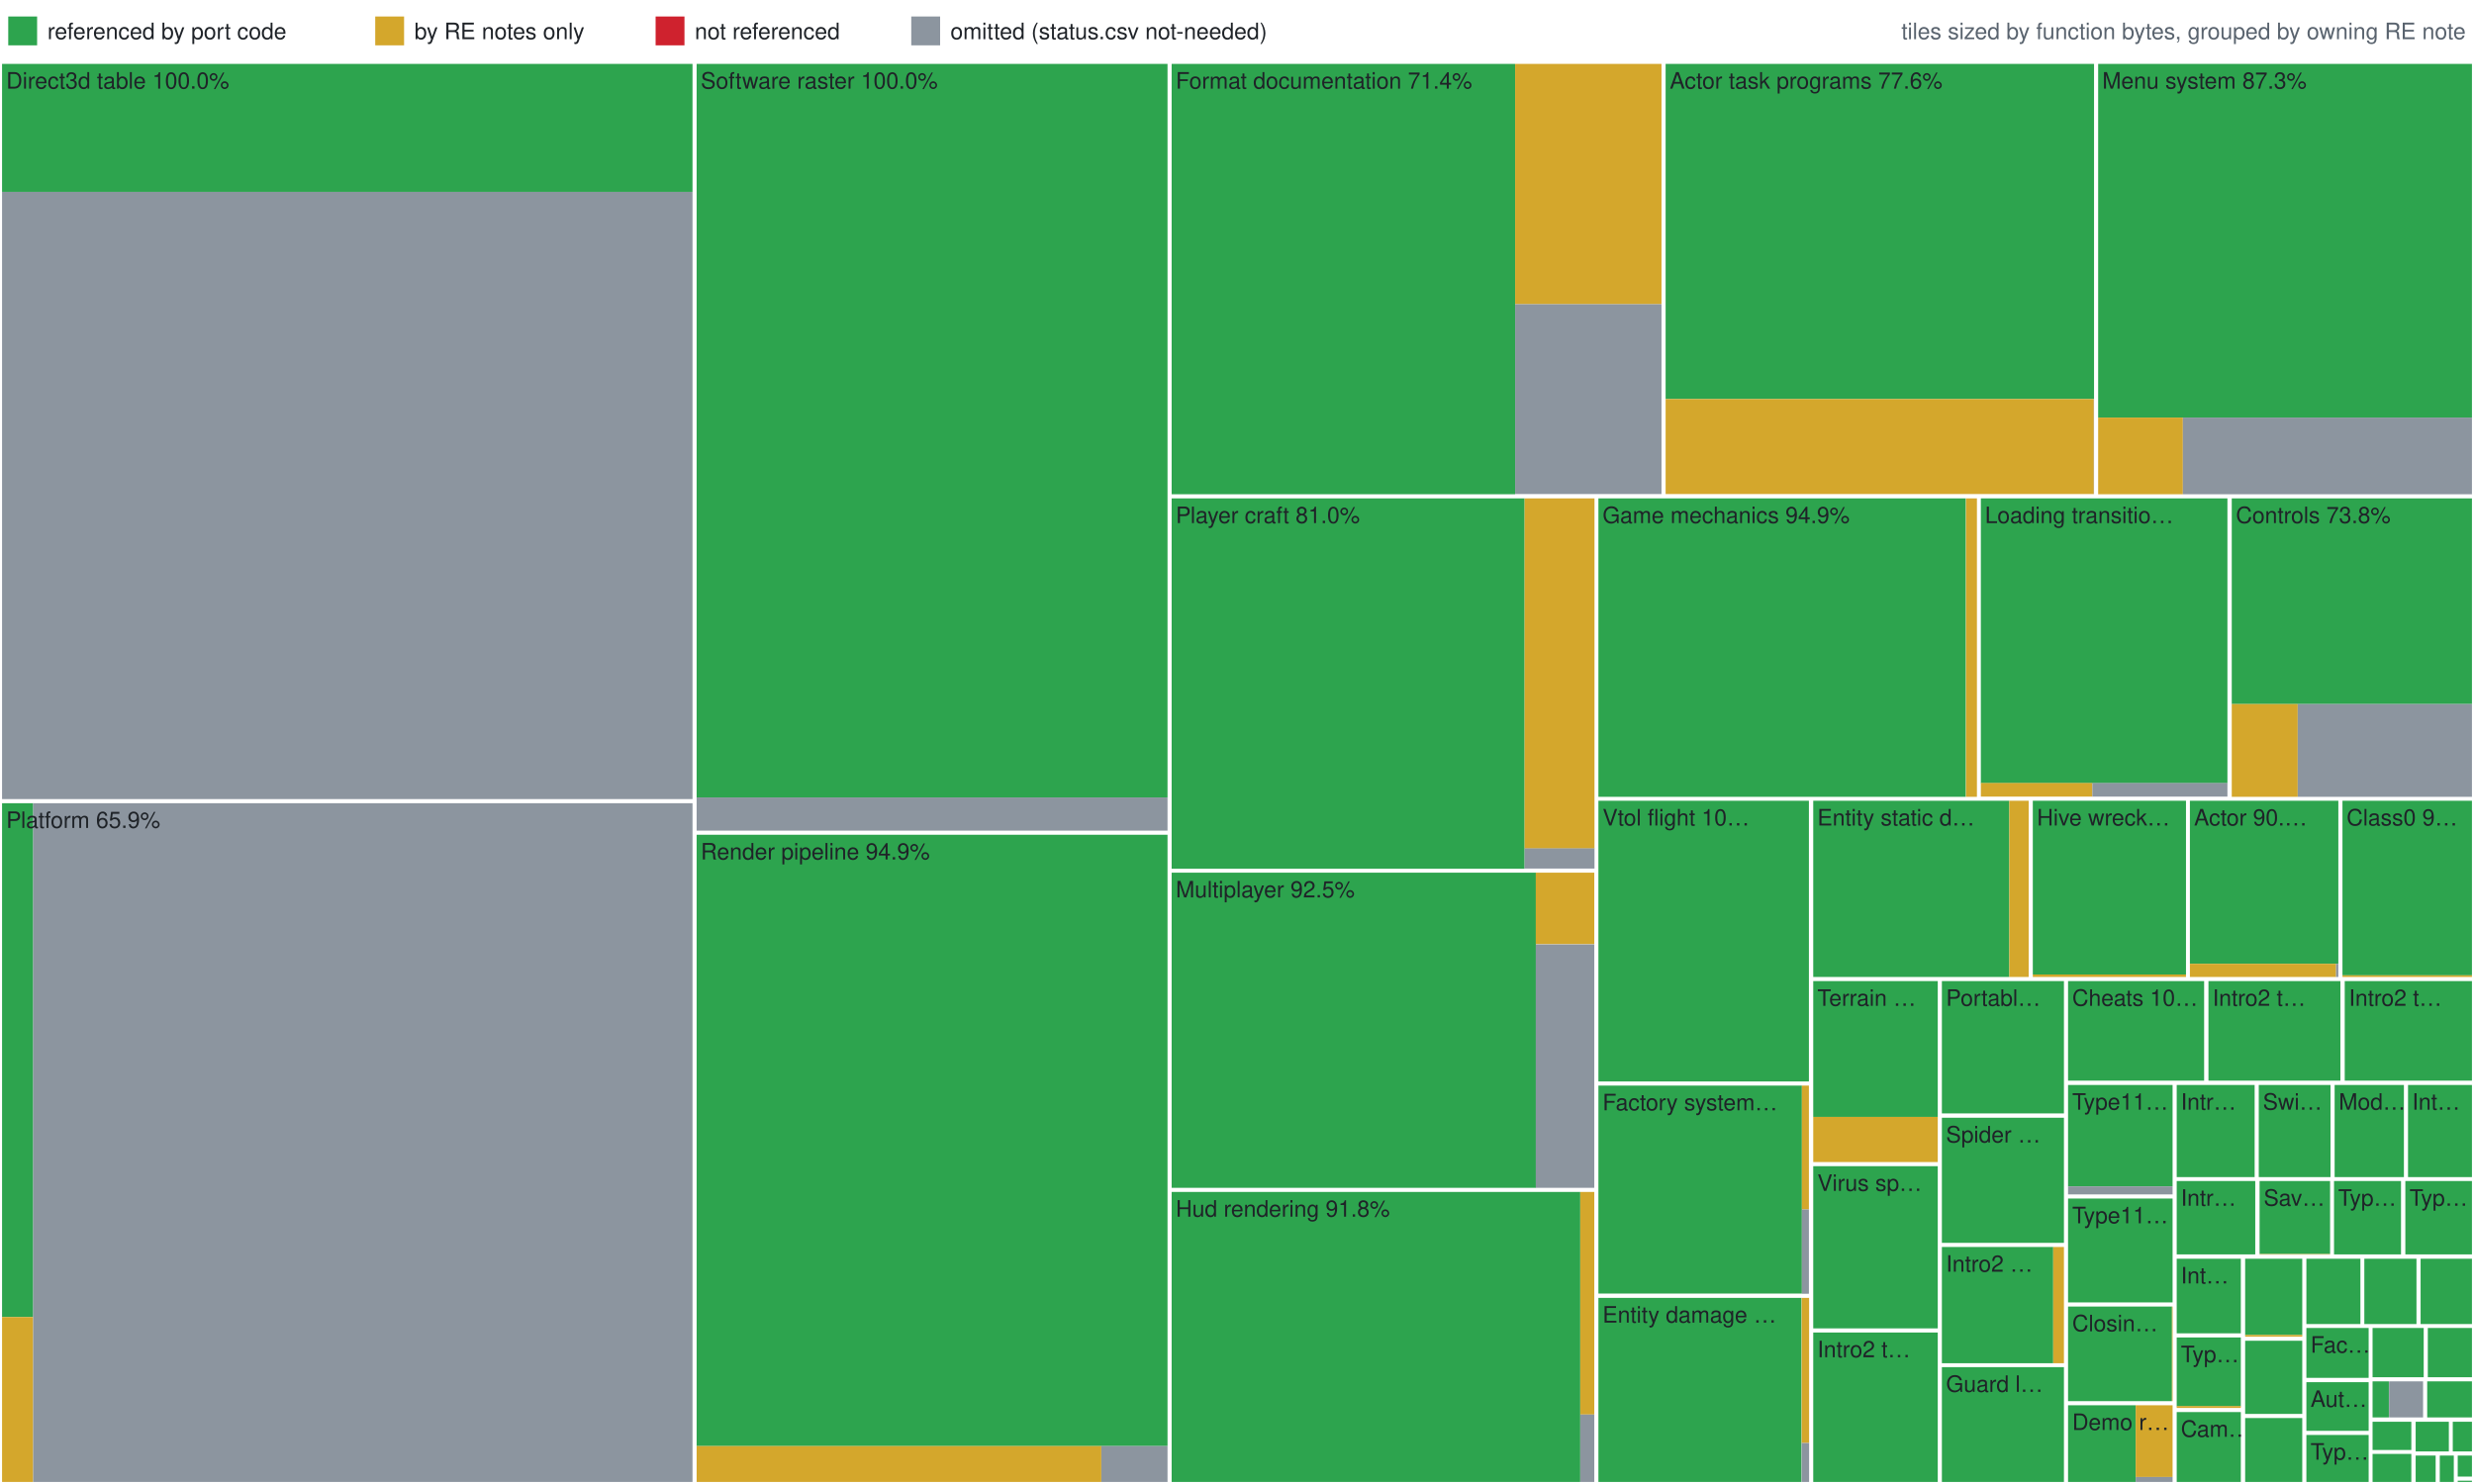
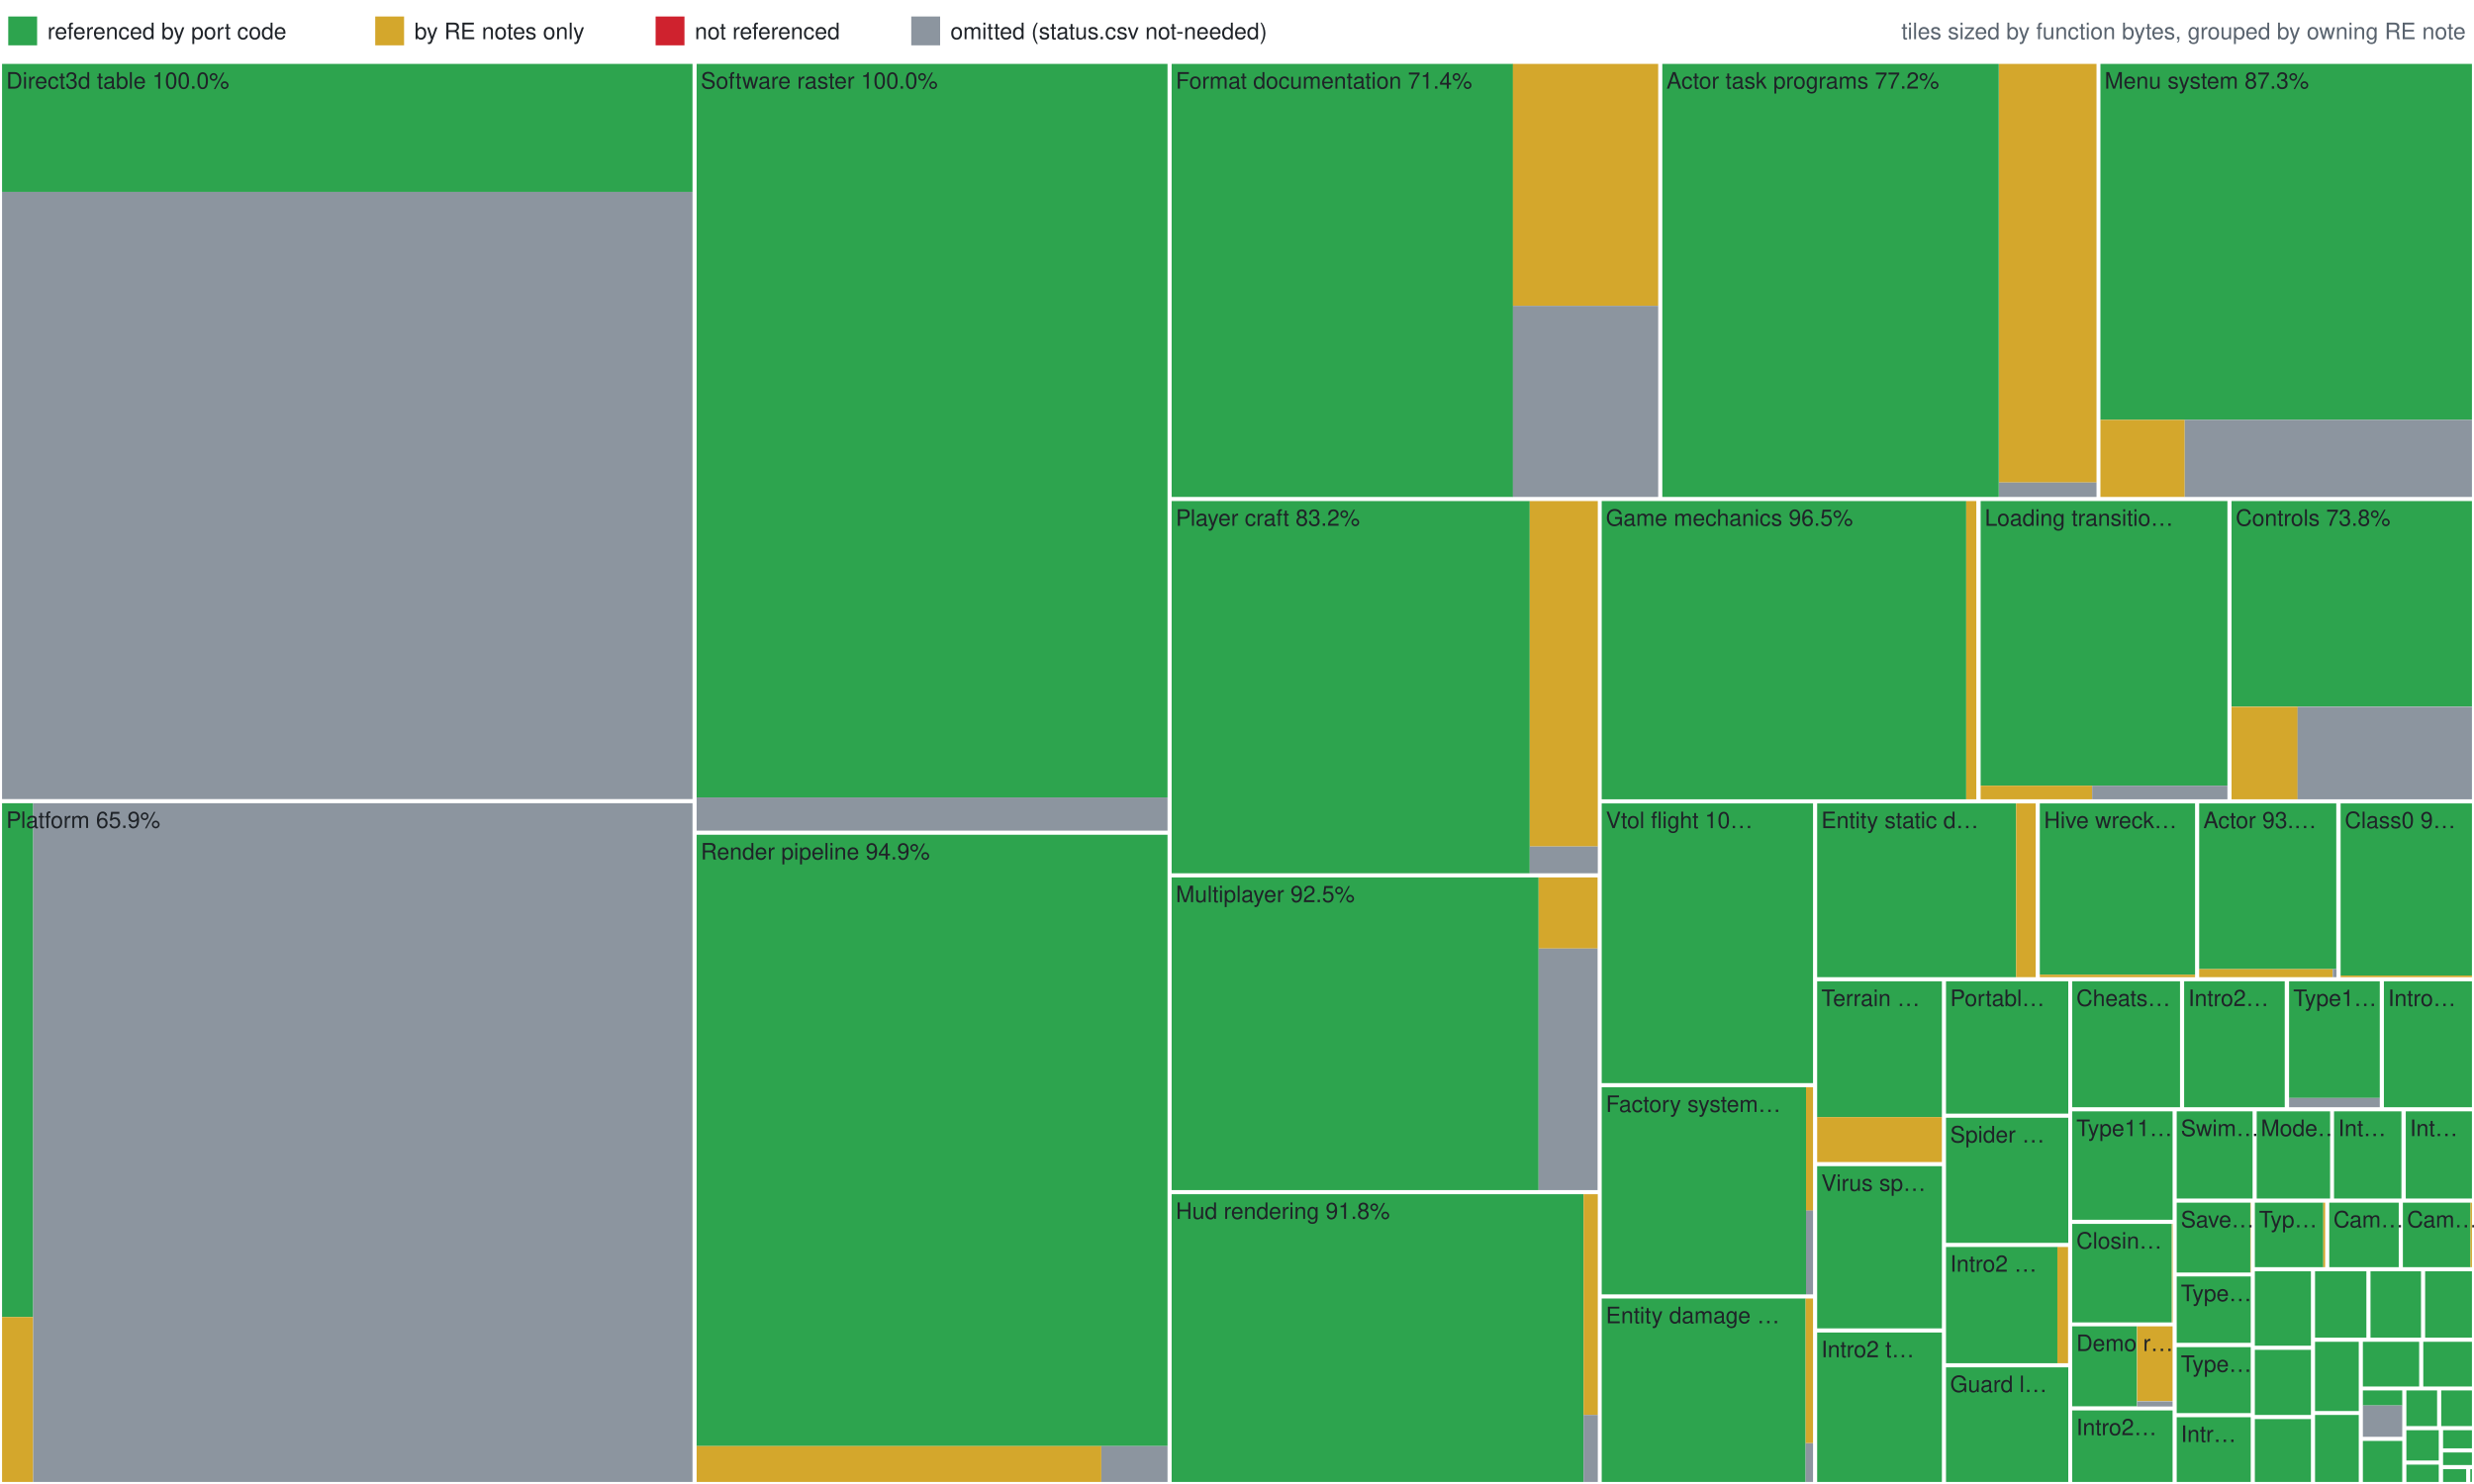
<svg xmlns="http://www.w3.org/2000/svg" width="1200" height="720" viewBox="0 0 1200 720" font-family="Segoe UI, Helvetica, Arial, sans-serif" font-size="11">
  <rect width="1200" height="720" fill="#ffffff" />
  <rect x="4" y="8" width="14" height="14" fill="#2da44e" />
  <text x="23" y="19" fill="#1f2328">referenced by port code</text>
  <rect x="182" y="8" width="14" height="14" fill="#d4a72c" />
  <text x="201" y="19" fill="#1f2328">by RE notes only</text>
  <rect x="318" y="8" width="14" height="14" fill="#cf222e" />
  <text x="337" y="19" fill="#1f2328">not referenced</text>
  <rect x="442" y="8" width="14" height="14" fill="#8c959f" />
  <text x="461" y="19" fill="#1f2328">omitted (status.csv not-needed)</text>
  <text x="1196" y="19" fill="#59636e" text-anchor="end">tiles sized by function bytes, grouped by owning RE note</text>
  <g>
    <rect x="1" y="31" width="334.9" height="62.1" fill="#2da44e" />
    <rect x="1" y="93.1" width="334.9" height="294.6" fill="#8c959f" />
    <text x="3" y="43" fill="#1f2328">Direct3d table 100.0%</text>
  </g>
  <g>
    <rect x="1" y="389.7" width="15.1" height="249.3" fill="#2da44e" />
    <rect x="1" y="639" width="15.1" height="80" fill="#d4a72c" />
    <rect x="16.1" y="389.7" width="319.8" height="329.3" fill="#8c959f" />
    <text x="3" y="401.7" fill="#1f2328">Platform 65.9%</text>
  </g>
  <g>
    <rect x="337.9" y="31" width="228.4" height="355.9" fill="#2da44e" />
    <rect x="337.9" y="386.9" width="228.4" height="16.1" fill="#8c959f" />
    <text x="339.9" y="43" fill="#1f2328">Software raster 100.0%</text>
  </g>
  <g>
    <rect x="337.9" y="405" width="228.4" height="296.6" fill="#2da44e" />
    <rect x="337.9" y="701.6" width="196.3" height="17.4" fill="#d4a72c" />
    <rect x="534.2" y="701.6" width="32.1" height="17.4" fill="#8c959f" />
    <text x="339.9" y="417" fill="#1f2328">Render pipeline 94.9%</text>
  </g>
  <g>
-     <rect x="568.3" y="31" width="166.6" height="208.8" fill="#2da44e" />
-     <rect x="734.9" y="31" width="71" height="116.6" fill="#d4a72c" />
-     <rect x="734.9" y="147.6" width="71" height="92.1" fill="#8c959f" />
+     <rect x="568.3" y="31" width="165.6" height="210.1" fill="#2da44e" />
+     <rect x="733.8" y="31" width="70.5" height="117.4" fill="#d4a72c" />
+     <rect x="733.8" y="148.4" width="70.5" height="92.7" fill="#8c959f" />
    <text x="570.3" y="43" fill="#1f2328">Format documentation 71.4%</text>
  </g>
  <g>
-     <rect x="807.9" y="31" width="207.8" height="162.6" fill="#2da44e" />
-     <rect x="807.9" y="193.6" width="207.7" height="46.1" fill="#d4a72c" />
-     <rect x="1015.6" y="193.6" width="0.1" height="46.1" fill="#8c959f" />
-     <text x="809.9" y="43" fill="#1f2328">Actor task programs 77.6%</text>
-   </g>
-   <g>
-     <rect x="1017.7" y="31" width="181.3" height="171.6" fill="#2da44e" />
-     <rect x="1017.7" y="202.6" width="41.1" height="37.2" fill="#d4a72c" />
-     <rect x="1058.8" y="202.6" width="140.2" height="37.2" fill="#8c959f" />
-     <text x="1019.7" y="43" fill="#1f2328">Menu system 87.3%</text>
-   </g>
-   <g>
-     <rect x="568.3" y="241.8" width="171.2" height="179.7" fill="#2da44e" />
-     <rect x="739.5" y="241.8" width="33.9" height="169.9" fill="#d4a72c" />
-     <rect x="739.5" y="411.6" width="33.9" height="9.8" fill="#8c959f" />
-     <text x="570.3" y="253.8" fill="#1f2328">Player craft 81.0%</text>
-   </g>
-   <g>
-     <rect x="568.3" y="423.4" width="176.7" height="152.9" fill="#2da44e" />
-     <rect x="744.9" y="423.4" width="28.4" height="34.7" fill="#d4a72c" />
-     <rect x="744.9" y="458.2" width="28.4" height="118.1" fill="#8c959f" />
-     <text x="570.3" y="435.4" fill="#1f2328">Multiplayer 92.5%</text>
-   </g>
-   <g>
-     <rect x="568.3" y="578.3" width="198.2" height="140.7" fill="#2da44e" />
-     <rect x="766.5" y="578.3" width="6.8" height="108" fill="#d4a72c" />
-     <rect x="766.5" y="686.3" width="6.8" height="32.7" fill="#8c959f" />
-     <text x="570.3" y="590.3" fill="#1f2328">Hud rendering 91.8%</text>
-   </g>
-   <g>
-     <rect x="775.3" y="241.8" width="178.2" height="144.8" fill="#2da44e" />
-     <rect x="953.6" y="241.8" width="5.3" height="144.8" fill="#d4a72c" />
-     <text x="777.3" y="253.8" fill="#1f2328">Game mechanics 94.9%</text>
-   </g>
-   <g>
-     <rect x="960.8" y="241.8" width="119.6" height="138.2" fill="#2da44e" />
-     <rect x="960.8" y="379.9" width="54.1" height="6.6" fill="#d4a72c" />
-     <rect x="1014.9" y="379.9" width="65.5" height="6.6" fill="#8c959f" />
-     <text x="962.8" y="253.8" fill="#1f2328">Loading transitio…</text>
-   </g>
-   <g>
-     <rect x="1082.5" y="241.8" width="116.5" height="99.8" fill="#2da44e" />
-     <rect x="1082.5" y="341.6" width="32" height="45" fill="#d4a72c" />
-     <rect x="1114.5" y="341.6" width="84.5" height="45" fill="#8c959f" />
-     <text x="1084.5" y="253.8" fill="#1f2328">Controls 73.8%</text>
-   </g>
-   <g>
-     <rect x="775.3" y="388.5" width="102.1" height="136.2" fill="#2da44e" />
-     <text x="777.3" y="400.5" fill="#1f2328">Vtol flight 10…</text>
-   </g>
-   <g>
-     <rect x="775.3" y="526.7" width="98.7" height="100.9" fill="#2da44e" />
-     <rect x="874" y="526.7" width="3.4" height="60.1" fill="#d4a72c" />
-     <rect x="874" y="586.8" width="3.4" height="40.9" fill="#8c959f" />
-     <text x="777.3" y="538.7" fill="#1f2328">Factory system…</text>
-   </g>
-   <g>
-     <rect x="775.3" y="629.7" width="98.5" height="89.3" fill="#2da44e" />
-     <rect x="873.9" y="629.7" width="3.6" height="70.4" fill="#d4a72c" />
-     <rect x="873.9" y="700.1" width="3.6" height="18.9" fill="#8c959f" />
-     <text x="777.3" y="641.7" fill="#1f2328">Entity damage …</text>
-   </g>
-   <g>
-     <rect x="879.5" y="388.5" width="95.1" height="85.5" fill="#2da44e" />
-     <rect x="974.6" y="388.5" width="9.4" height="85.5" fill="#d4a72c" />
-     <text x="881.5" y="400.5" fill="#1f2328">Entity static d…</text>
-   </g>
-   <g>
-     <rect x="986" y="388.5" width="74.3" height="84.3" fill="#2da44e" />
-     <rect x="986" y="472.8" width="74.3" height="1.2" fill="#d4a72c" />
-     <text x="988" y="400.5" fill="#1f2328">Hive wreck…</text>
-   </g>
-   <g>
-     <rect x="1062.2" y="388.5" width="72" height="79.1" fill="#2da44e" />
-     <rect x="1062.2" y="467.6" width="70.9" height="6.4" fill="#d4a72c" />
-     <rect x="1133.1" y="467.6" width="1.1" height="6.4" fill="#8c959f" />
-     <text x="1064.2" y="400.5" fill="#1f2328">Actor 90.…</text>
-   </g>
-   <g>
-     <rect x="1136.2" y="388.5" width="62.8" height="84.7" fill="#2da44e" />
-     <rect x="1136.2" y="473.2" width="62.8" height="0.8" fill="#d4a72c" />
-     <text x="1138.2" y="400.5" fill="#1f2328">Class0 9…</text>
-   </g>
-   <g>
-     <rect x="879.5" y="476" width="60.4" height="65.9" fill="#2da44e" />
-     <rect x="879.5" y="541.9" width="60.4" height="21.9" fill="#d4a72c" />
-     <text x="881.5" y="488" fill="#1f2328">Terrain …</text>
-   </g>
-   <g>
-     <rect x="879.5" y="565.8" width="60.4" height="78.7" fill="#2da44e" />
-     <text x="881.5" y="577.8" fill="#1f2328">Virus sp…</text>
-   </g>
-   <g>
-     <rect x="879.5" y="646.5" width="60.4" height="72.5" fill="#2da44e" />
-     <text x="881.5" y="658.5" fill="#1f2328">Intro2 t…</text>
-   </g>
-   <g>
-     <rect x="941.9" y="476" width="59.2" height="64.2" fill="#2da44e" />
-     <text x="943.9" y="488" fill="#1f2328">Portabl…</text>
-   </g>
-   <g>
-     <rect x="941.9" y="542.3" width="59.2" height="60.7" fill="#2da44e" />
-     <text x="943.9" y="554.3" fill="#1f2328">Spider …</text>
-   </g>
-   <g>
-     <rect x="941.9" y="605" width="54" height="56.4" fill="#2da44e" />
-     <rect x="995.9" y="605" width="5.2" height="56.4" fill="#d4a72c" />
-     <text x="943.9" y="617" fill="#1f2328">Intro2 …</text>
-   </g>
-   <g>
-     <rect x="941.9" y="663.3" width="59.2" height="55.7" fill="#2da44e" />
-     <text x="943.9" y="675.3" fill="#1f2328">Guard l…</text>
-   </g>
-   <g>
-     <rect x="1003.1" y="476" width="66" height="48.3" fill="#2da44e" />
-     <rect x="1069.2" y="476" width="0" height="48.3" fill="#8c959f" />
-     <text x="1005.1" y="488" fill="#1f2328">Cheats 10…</text>
-   </g>
-   <g>
-     <rect x="1071.2" y="476" width="64" height="48.3" fill="#2da44e" />
-     <text x="1073.2" y="488" fill="#1f2328">Intro2 t…</text>
-   </g>
-   <g>
-     <rect x="1137.3" y="476" width="61.7" height="48.3" fill="#2da44e" />
-     <text x="1139.3" y="488" fill="#1f2328">Intro2 t…</text>
-   </g>
-   <g>
-     <rect x="1003.1" y="526.4" width="50.7" height="49.2" fill="#2da44e" />
-     <rect x="1003.1" y="575.6" width="50.7" height="3.9" fill="#8c959f" />
-     <text x="1005.1" y="538.4" fill="#1f2328">Type11…</text>
-   </g>
-   <g>
-     <rect x="1003.1" y="581.5" width="50.7" height="50.4" fill="#2da44e" />
-     <text x="1005.1" y="593.5" fill="#1f2328">Type11…</text>
-   </g>
-   <g>
-     <rect x="1003.1" y="633.9" width="50.4" height="45.9" fill="#2da44e" />
-     <rect x="1053.5" y="633.9" width="0.3" height="45.9" fill="#d4a72c" />
-     <text x="1005.1" y="645.9" fill="#1f2328">Closin…</text>
-   </g>
-   <g>
-     <rect x="1003.1" y="681.8" width="32.8" height="37.2" fill="#2da44e" />
-     <rect x="1035.9" y="681.8" width="17.9" height="34.8" fill="#d4a72c" />
-     <rect x="1035.9" y="716.6" width="17.9" height="2.4" fill="#8c959f" />
-     <text x="1005.1" y="693.8" fill="#1f2328">Demo r…</text>
-   </g>
-   <g>
-     <rect x="1055.8" y="526.4" width="37.8" height="44.7" fill="#2da44e" />
-     <text x="1057.8" y="538.4" fill="#1f2328">Intr…</text>
-   </g>
-   <g>
-     <rect x="1095.6" y="526.4" width="34.8" height="44.7" fill="#2da44e" />
-     <text x="1097.6" y="538.4" fill="#1f2328">Swi…</text>
-   </g>
-   <g>
-     <rect x="1132.4" y="526.4" width="33.6" height="44.7" fill="#2da44e" />
-     <text x="1134.4" y="538.4" fill="#1f2328">Mod…</text>
-   </g>
-   <g>
-     <rect x="1168" y="526.4" width="31" height="44.7" fill="#2da44e" />
-     <text x="1170" y="538.4" fill="#1f2328">Int…</text>
-   </g>
-   <g>
-     <rect x="1055.8" y="573" width="38.1" height="35.6" fill="#2da44e" />
-     <text x="1057.8" y="585" fill="#1f2328">Intr…</text>
-   </g>
-   <g>
-     <rect x="1096" y="573" width="34.2" height="35.4" fill="#2da44e" />
-     <rect x="1096" y="608.5" width="34.2" height="0.2" fill="#d4a72c" />
-     <text x="1098" y="585" fill="#1f2328">Sav…</text>
-   </g>
-   <g>
-     <rect x="1132.1" y="573" width="32.5" height="35.6" fill="#2da44e" />
-     <text x="1134.1" y="585" fill="#1f2328">Typ…</text>
-   </g>
-   <g>
-     <rect x="1166.7" y="573" width="32.3" height="35.6" fill="#2da44e" />
-     <text x="1168.7" y="585" fill="#1f2328">Typ…</text>
-   </g>
-   <g>
-     <rect x="1055.8" y="610.7" width="31.1" height="36.2" fill="#2da44e" />
-     <text x="1057.8" y="622.7" fill="#1f2328">Int…</text>
-   </g>
-   <g>
-     <rect x="1055.8" y="648.9" width="31.1" height="33.4" fill="#2da44e" />
-     <rect x="1055.8" y="682.2" width="31.1" height="0.9" fill="#d4a72c" />
-     <text x="1057.8" y="660.9" fill="#1f2328">Typ…</text>
-   </g>
-   <g>
-     <rect x="1055.8" y="685.1" width="31.1" height="33.9" fill="#2da44e" />
-     <text x="1057.8" y="697.1" fill="#1f2328">Cam…</text>
-   </g>
-   <g>
-     <rect x="1089" y="610.7" width="27.7" height="37" fill="#2da44e" />
-     <rect x="1089" y="647.7" width="27.7" height="0.8" fill="#d4a72c" />
-   </g>
-   <g>
-     <rect x="1089" y="650.5" width="27.7" height="35.5" fill="#2da44e" />
-   </g>
-   <g>
-     <rect x="1089" y="688" width="27.7" height="31" fill="#2da44e" />
-   </g>
-   <g>
-     <rect x="1118.7" y="610.7" width="26.2" height="31.7" fill="#2da44e" />
-   </g>
-   <g>
-     <rect x="1146.8" y="610.7" width="25.3" height="31.7" fill="#2da44e" />
-   </g>
-   <g>
-     <rect x="1174.1" y="610.7" width="24.9" height="31.7" fill="#2da44e" />
-   </g>
-   <g>
-     <rect x="1118.7" y="644.3" width="30.2" height="24.2" fill="#2da44e" />
-     <text x="1120.7" y="656.3" fill="#1f2328">Fac…</text>
-   </g>
-   <g>
-     <rect x="1118.7" y="670.6" width="30.2" height="23.6" fill="#2da44e" />
-     <text x="1120.7" y="682.6" fill="#1f2328">Aut…</text>
-   </g>
-   <g>
-     <rect x="1118.7" y="696.2" width="30.2" height="22.8" fill="#2da44e" />
-     <text x="1120.7" y="708.2" fill="#1f2328">Typ…</text>
-   </g>
-   <g>
-     <rect x="1150.8" y="644.3" width="24.8" height="23.9" fill="#2da44e" />
-   </g>
-   <g>
-     <rect x="1177.6" y="644.3" width="21.4" height="23.9" fill="#2da44e" />
-   </g>
-   <g>
-     <rect x="1150.8" y="670.2" width="7.9" height="17.5" fill="#2da44e" />
-     <rect x="1158.8" y="670.2" width="16.5" height="17.5" fill="#8c959f" />
-   </g>
-   <g>
-     <rect x="1177.3" y="670.2" width="21.7" height="17.5" fill="#2da44e" />
-   </g>
-   <g>
-     <rect x="1150.8" y="689.8" width="18.8" height="13.7" fill="#2da44e" />
-   </g>
-   <g>
-     <rect x="1150.8" y="705.4" width="18.8" height="13.6" fill="#2da44e" />
-   </g>
-   <g>
-     <rect x="1171.7" y="689.8" width="16.1" height="14.4" fill="#2da44e" />
-   </g>
-   <g>
-     <rect x="1189.7" y="689.8" width="9.3" height="14.4" fill="#2da44e" />
-   </g>
-   <g>
-     <rect x="1171.7" y="706.2" width="9.7" height="12.8" fill="#2da44e" />
-   </g>
-   <g>
-     <rect x="1183.4" y="706.2" width="6.8" height="12.8" fill="#2da44e" />
-   </g>
-   <g>
-     <rect x="1192.1" y="706.2" width="6.9" height="10.2" fill="#2da44e" />
-   </g>
-   <g>
-     <rect x="1192.1" y="718.4" width="6.9" height="0.6" fill="#2da44e" />
+     <rect x="806.3" y="31" width="163.2" height="210.1" fill="#2da44e" />
+     <rect x="969.6" y="31" width="47.3" height="203.1" fill="#d4a72c" />
+     <rect x="969.6" y="234.1" width="47.3" height="7" fill="#8c959f" />
+     <text x="808.3" y="43" fill="#1f2328">Actor task programs 77.2%</text>
+   </g>
+   <g>
+     <rect x="1018.8" y="31" width="180.2" height="172.7" fill="#2da44e" />
+     <rect x="1018.8" y="203.7" width="40.9" height="37.4" fill="#d4a72c" />
+     <rect x="1059.7" y="203.7" width="139.3" height="37.4" fill="#8c959f" />
+     <text x="1020.8" y="43" fill="#1f2328">Menu system 87.3%</text>
+   </g>
+   <g>
+     <rect x="568.3" y="243.1" width="173.7" height="180.6" fill="#2da44e" />
+     <rect x="742" y="243.1" width="33" height="167.6" fill="#d4a72c" />
+     <rect x="742" y="410.7" width="33" height="13" fill="#8c959f" />
+     <text x="570.3" y="255.1" fill="#1f2328">Player craft 83.2%</text>
+   </g>
+   <g>
+     <rect x="568.3" y="425.7" width="178" height="151.7" fill="#2da44e" />
+     <rect x="746.3" y="425.7" width="28.6" height="34.5" fill="#d4a72c" />
+     <rect x="746.3" y="460.2" width="28.6" height="117.2" fill="#8c959f" />
+     <text x="570.3" y="437.7" fill="#1f2328">Multiplayer 92.5%</text>
+   </g>
+   <g>
+     <rect x="568.3" y="579.4" width="199.8" height="139.6" fill="#2da44e" />
+     <rect x="768.1" y="579.4" width="6.9" height="107.1" fill="#d4a72c" />
+     <rect x="768.1" y="686.5" width="6.9" height="32.5" fill="#8c959f" />
+     <text x="570.3" y="591.4" fill="#1f2328">Hud rendering 91.8%</text>
+   </g>
+   <g>
+     <rect x="776.9" y="243.1" width="176.8" height="144.7" fill="#2da44e" />
+     <rect x="953.7" y="243.1" width="4.9" height="144.7" fill="#d4a72c" />
+     <text x="778.9" y="255.1" fill="#1f2328">Game mechanics 96.5%</text>
+   </g>
+   <g>
+     <rect x="960.7" y="243.1" width="119.7" height="138.1" fill="#2da44e" />
+     <rect x="960.7" y="381.2" width="54.1" height="6.6" fill="#d4a72c" />
+     <rect x="1014.8" y="381.2" width="65.6" height="6.6" fill="#8c959f" />
+     <text x="962.7" y="255.1" fill="#1f2328">Loading transitio…</text>
+   </g>
+   <g>
+     <rect x="1082.4" y="243.1" width="116.6" height="99.7" fill="#2da44e" />
+     <rect x="1082.4" y="342.9" width="32.1" height="44.9" fill="#d4a72c" />
+     <rect x="1114.4" y="342.9" width="84.6" height="44.9" fill="#8c959f" />
+     <text x="1084.4" y="255.1" fill="#1f2328">Controls 73.8%</text>
+   </g>
+   <g>
+     <rect x="776.9" y="389.8" width="102.5" height="135.7" fill="#2da44e" />
+     <text x="778.9" y="401.8" fill="#1f2328">Vtol flight 10…</text>
+   </g>
+   <g>
+     <rect x="776.9" y="527.5" width="99.1" height="100.5" fill="#2da44e" />
+     <rect x="876" y="527.5" width="3.4" height="59.9" fill="#d4a72c" />
+     <rect x="876" y="587.3" width="3.4" height="40.7" fill="#8c959f" />
+     <text x="778.9" y="539.5" fill="#1f2328">Factory system…</text>
+   </g>
+   <g>
+     <rect x="776.9" y="630" width="98.9" height="89" fill="#2da44e" />
+     <rect x="875.8" y="630" width="3.6" height="70.2" fill="#d4a72c" />
+     <rect x="875.8" y="700.2" width="3.6" height="18.8" fill="#8c959f" />
+     <text x="778.9" y="642" fill="#1f2328">Entity damage …</text>
+   </g>
+   <g>
+     <rect x="881.4" y="389.8" width="96.5" height="84.3" fill="#2da44e" />
+     <rect x="977.9" y="389.8" width="9.5" height="84.3" fill="#d4a72c" />
+     <text x="883.4" y="401.8" fill="#1f2328">Entity static d…</text>
+   </g>
+   <g>
+     <rect x="989.4" y="389.8" width="75.3" height="83.1" fill="#2da44e" />
+     <rect x="989.4" y="472.9" width="75.3" height="1.2" fill="#d4a72c" />
+     <text x="991.4" y="401.8" fill="#1f2328">Hive wreck…</text>
+   </g>
+   <g>
+     <rect x="1066.7" y="389.8" width="66.5" height="80.4" fill="#2da44e" />
+     <rect x="1066.7" y="470.2" width="64.7" height="3.9" fill="#d4a72c" />
+     <rect x="1131.5" y="470.2" width="1.8" height="3.9" fill="#8c959f" />
+     <text x="1068.7" y="401.8" fill="#1f2328">Actor 93.…</text>
+   </g>
+   <g>
+     <rect x="1135.3" y="389.8" width="63.7" height="83.5" fill="#2da44e" />
+     <rect x="1135.3" y="473.3" width="63.7" height="0.8" fill="#d4a72c" />
+     <text x="1137.3" y="401.8" fill="#1f2328">Class0 9…</text>
+   </g>
+   <g>
+     <rect x="881.4" y="476.1" width="60.5" height="65.9" fill="#2da44e" />
+     <rect x="881.4" y="542" width="60.5" height="21.8" fill="#d4a72c" />
+     <text x="883.4" y="488.1" fill="#1f2328">Terrain …</text>
+   </g>
+   <g>
+     <rect x="881.4" y="565.8" width="60.5" height="78.7" fill="#2da44e" />
+     <text x="883.4" y="577.8" fill="#1f2328">Virus sp…</text>
+   </g>
+   <g>
+     <rect x="881.4" y="646.5" width="60.5" height="72.5" fill="#2da44e" />
+     <text x="883.4" y="658.5" fill="#1f2328">Intro2 t…</text>
+   </g>
+   <g>
+     <rect x="943.9" y="476.1" width="59.3" height="64.2" fill="#2da44e" />
+     <text x="945.9" y="488.1" fill="#1f2328">Portabl…</text>
+   </g>
+   <g>
+     <rect x="943.9" y="542.3" width="59.3" height="60.7" fill="#2da44e" />
+     <text x="945.9" y="554.3" fill="#1f2328">Spider …</text>
+   </g>
+   <g>
+     <rect x="943.9" y="605" width="54.1" height="56.4" fill="#2da44e" />
+     <rect x="997.9" y="605" width="5.2" height="56.4" fill="#d4a72c" />
+     <text x="945.9" y="617" fill="#1f2328">Intro2 …</text>
+   </g>
+   <g>
+     <rect x="943.9" y="663.4" width="59.3" height="55.6" fill="#2da44e" />
+     <text x="945.9" y="675.4" fill="#1f2328">Guard l…</text>
+   </g>
+   <g>
+     <rect x="1005.1" y="476.1" width="52.3" height="61.1" fill="#2da44e" />
+     <rect x="1005.1" y="537.2" width="52.3" height="0" fill="#8c959f" />
+     <text x="1007.1" y="488.1" fill="#1f2328">Cheats…</text>
+   </g>
+   <g>
+     <rect x="1059.4" y="476.1" width="48.8" height="61.1" fill="#2da44e" />
+     <text x="1061.4" y="488.1" fill="#1f2328">Intro2…</text>
+   </g>
+   <g>
+     <rect x="1110.3" y="476.1" width="44" height="56.6" fill="#2da44e" />
+     <rect x="1110.3" y="532.7" width="44" height="4.5" fill="#8c959f" />
+     <text x="1112.3" y="488.1" fill="#1f2328">Type1…</text>
+   </g>
+   <g>
+     <rect x="1156.3" y="476.1" width="42.7" height="61.1" fill="#2da44e" />
+     <text x="1158.3" y="488.1" fill="#1f2328">Intro…</text>
+   </g>
+   <g>
+     <rect x="1005.1" y="539.2" width="48.7" height="52.6" fill="#2da44e" />
+     <text x="1007.1" y="551.2" fill="#1f2328">Type11…</text>
+   </g>
+   <g>
+     <rect x="1005.1" y="593.8" width="48.3" height="47.8" fill="#2da44e" />
+     <rect x="1053.5" y="593.8" width="0.3" height="47.8" fill="#d4a72c" />
+     <text x="1007.1" y="605.8" fill="#1f2328">Closin…</text>
+   </g>
+   <g>
+     <rect x="1005.1" y="643.5" width="31.4" height="38.8" fill="#2da44e" />
+     <rect x="1036.6" y="643.5" width="17.2" height="36.3" fill="#d4a72c" />
+     <rect x="1036.6" y="679.9" width="17.2" height="2.5" fill="#8c959f" />
+     <text x="1007.1" y="655.5" fill="#1f2328">Demo r…</text>
+   </g>
+   <g>
+     <rect x="1005.1" y="684.3" width="48.7" height="34.7" fill="#2da44e" />
+     <text x="1007.1" y="696.3" fill="#1f2328">Intro2…</text>
+   </g>
+   <g>
+     <rect x="1055.8" y="539.2" width="36.8" height="42.3" fill="#2da44e" />
+     <text x="1057.8" y="551.2" fill="#1f2328">Swim…</text>
+   </g>
+   <g>
+     <rect x="1094.6" y="539.2" width="35.6" height="42.3" fill="#2da44e" />
+     <text x="1096.6" y="551.2" fill="#1f2328">Mode…</text>
+   </g>
+   <g>
+     <rect x="1132.1" y="539.2" width="32.7" height="42.3" fill="#2da44e" />
+     <text x="1134.1" y="551.2" fill="#1f2328">Int…</text>
+   </g>
+   <g>
+     <rect x="1166.9" y="539.2" width="32.1" height="42.3" fill="#2da44e" />
+     <text x="1168.9" y="551.2" fill="#1f2328">Int…</text>
+   </g>
+   <g>
+     <rect x="1055.8" y="583.5" width="35.7" height="33.9" fill="#2da44e" />
+     <rect x="1091.5" y="583.5" width="0.2" height="33.9" fill="#d4a72c" />
+     <text x="1057.8" y="595.5" fill="#1f2328">Save…</text>
+   </g>
+   <g>
+     <rect x="1055.8" y="619.3" width="35.9" height="32.2" fill="#2da44e" />
+     <text x="1057.8" y="631.3" fill="#1f2328">Type…</text>
+   </g>
+   <g>
+     <rect x="1055.8" y="653.6" width="35.9" height="32" fill="#2da44e" />
+     <text x="1057.8" y="665.6" fill="#1f2328">Type…</text>
+   </g>
+   <g>
+     <rect x="1055.8" y="687.6" width="35.9" height="31.4" fill="#2da44e" />
+     <text x="1057.8" y="699.6" fill="#1f2328">Intr…</text>
+   </g>
+   <g>
+     <rect x="1093.7" y="583.5" width="33.2" height="31.3" fill="#2da44e" />
+     <rect x="1126.9" y="583.5" width="0.9" height="31.3" fill="#d4a72c" />
+     <text x="1095.7" y="595.5" fill="#1f2328">Typ…</text>
+   </g>
+   <g>
+     <rect x="1129.8" y="583.5" width="33.7" height="31.3" fill="#2da44e" />
+     <text x="1131.8" y="595.5" fill="#1f2328">Cam…</text>
+   </g>
+   <g>
+     <rect x="1165.5" y="583.5" width="32.8" height="31.3" fill="#2da44e" />
+     <rect x="1198.3" y="583.5" width="0.7" height="31.3" fill="#d4a72c" />
+     <text x="1167.5" y="595.5" fill="#1f2328">Cam…</text>
+   </g>
+   <g>
+     <rect x="1093.7" y="616.8" width="27.2" height="36.1" fill="#2da44e" />
+   </g>
+   <g>
+     <rect x="1093.7" y="654.9" width="27.2" height="31.6" fill="#2da44e" />
+   </g>
+   <g>
+     <rect x="1093.7" y="688.5" width="27.2" height="30.5" fill="#2da44e" />
+   </g>
+   <g>
+     <rect x="1122.9" y="616.8" width="24.9" height="32.2" fill="#2da44e" />
+   </g>
+   <g>
+     <rect x="1149.8" y="616.8" width="24.5" height="32.2" fill="#2da44e" />
+   </g>
+   <g>
+     <rect x="1176.3" y="616.8" width="22.7" height="32.2" fill="#2da44e" />
+   </g>
+   <g>
+     <rect x="1122.9" y="651" width="21.2" height="33.6" fill="#2da44e" />
+   </g>
+   <g>
+     <rect x="1122.9" y="686.5" width="21.2" height="32.5" fill="#2da44e" />
+   </g>
+   <g>
+     <rect x="1146.1" y="651" width="27.3" height="21.7" fill="#2da44e" />
+   </g>
+   <g>
+     <rect x="1175.4" y="651" width="23.6" height="21.7" fill="#2da44e" />
+   </g>
+   <g>
+     <rect x="1146.1" y="674.6" width="19.1" height="7.3" fill="#2da44e" />
+     <rect x="1146.1" y="681.9" width="19.1" height="15.2" fill="#8c959f" />
+   </g>
+   <g>
+     <rect x="1146.1" y="699.1" width="19.1" height="19.9" fill="#2da44e" />
+   </g>
+   <g>
+     <rect x="1167.2" y="674.6" width="14.9" height="17.3" fill="#2da44e" />
+   </g>
+   <g>
+     <rect x="1184.1" y="674.6" width="14.9" height="17.3" fill="#2da44e" />
+   </g>
+   <g>
+     <rect x="1167.2" y="693.9" width="15.7" height="14.7" fill="#2da44e" />
+   </g>
+   <g>
+     <rect x="1167.2" y="710.6" width="15.7" height="8.4" fill="#2da44e" />
+   </g>
+   <g>
+     <rect x="1185" y="693.9" width="14" height="8.8" fill="#2da44e" />
+   </g>
+   <g>
+     <rect x="1185" y="704.7" width="14" height="6.1" fill="#2da44e" />
+   </g>
+   <g>
+     <rect x="1185" y="712.8" width="11.2" height="6.2" fill="#2da44e" />
+   </g>
+   <g>
+     <rect x="1198.2" y="712.8" width="0.8" height="6.2" fill="#2da44e" />
  </g>
</svg>
